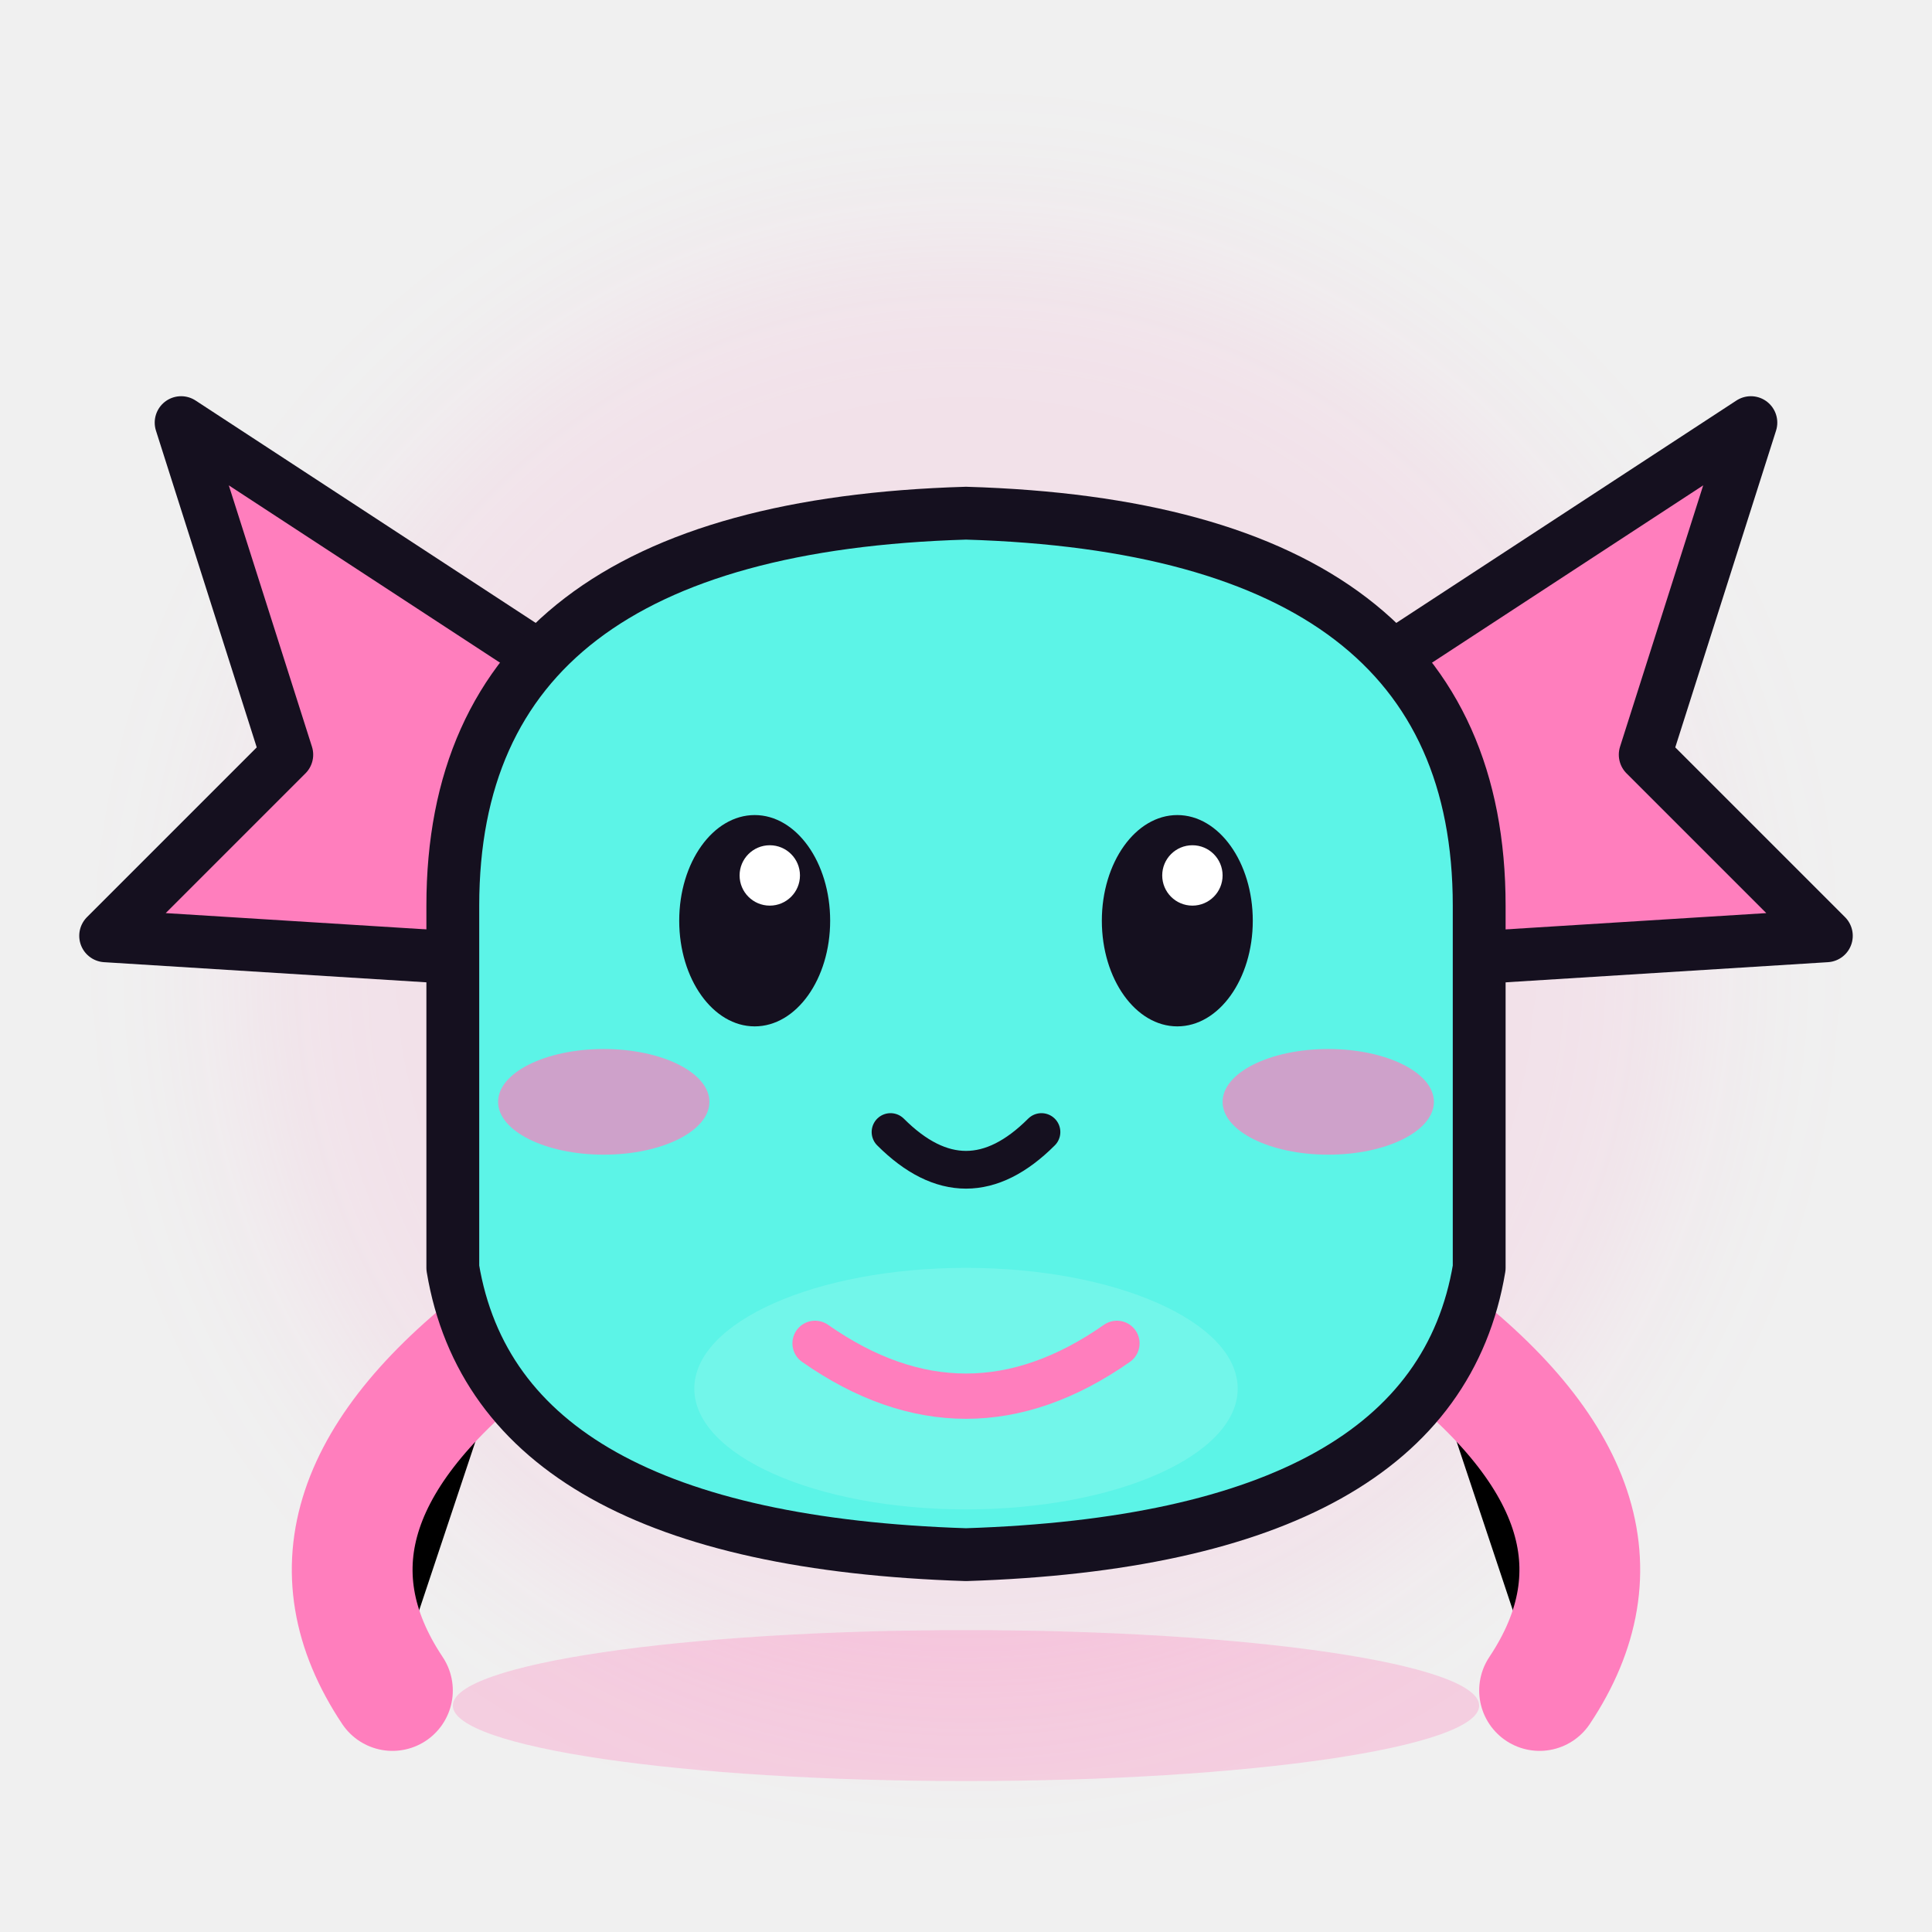
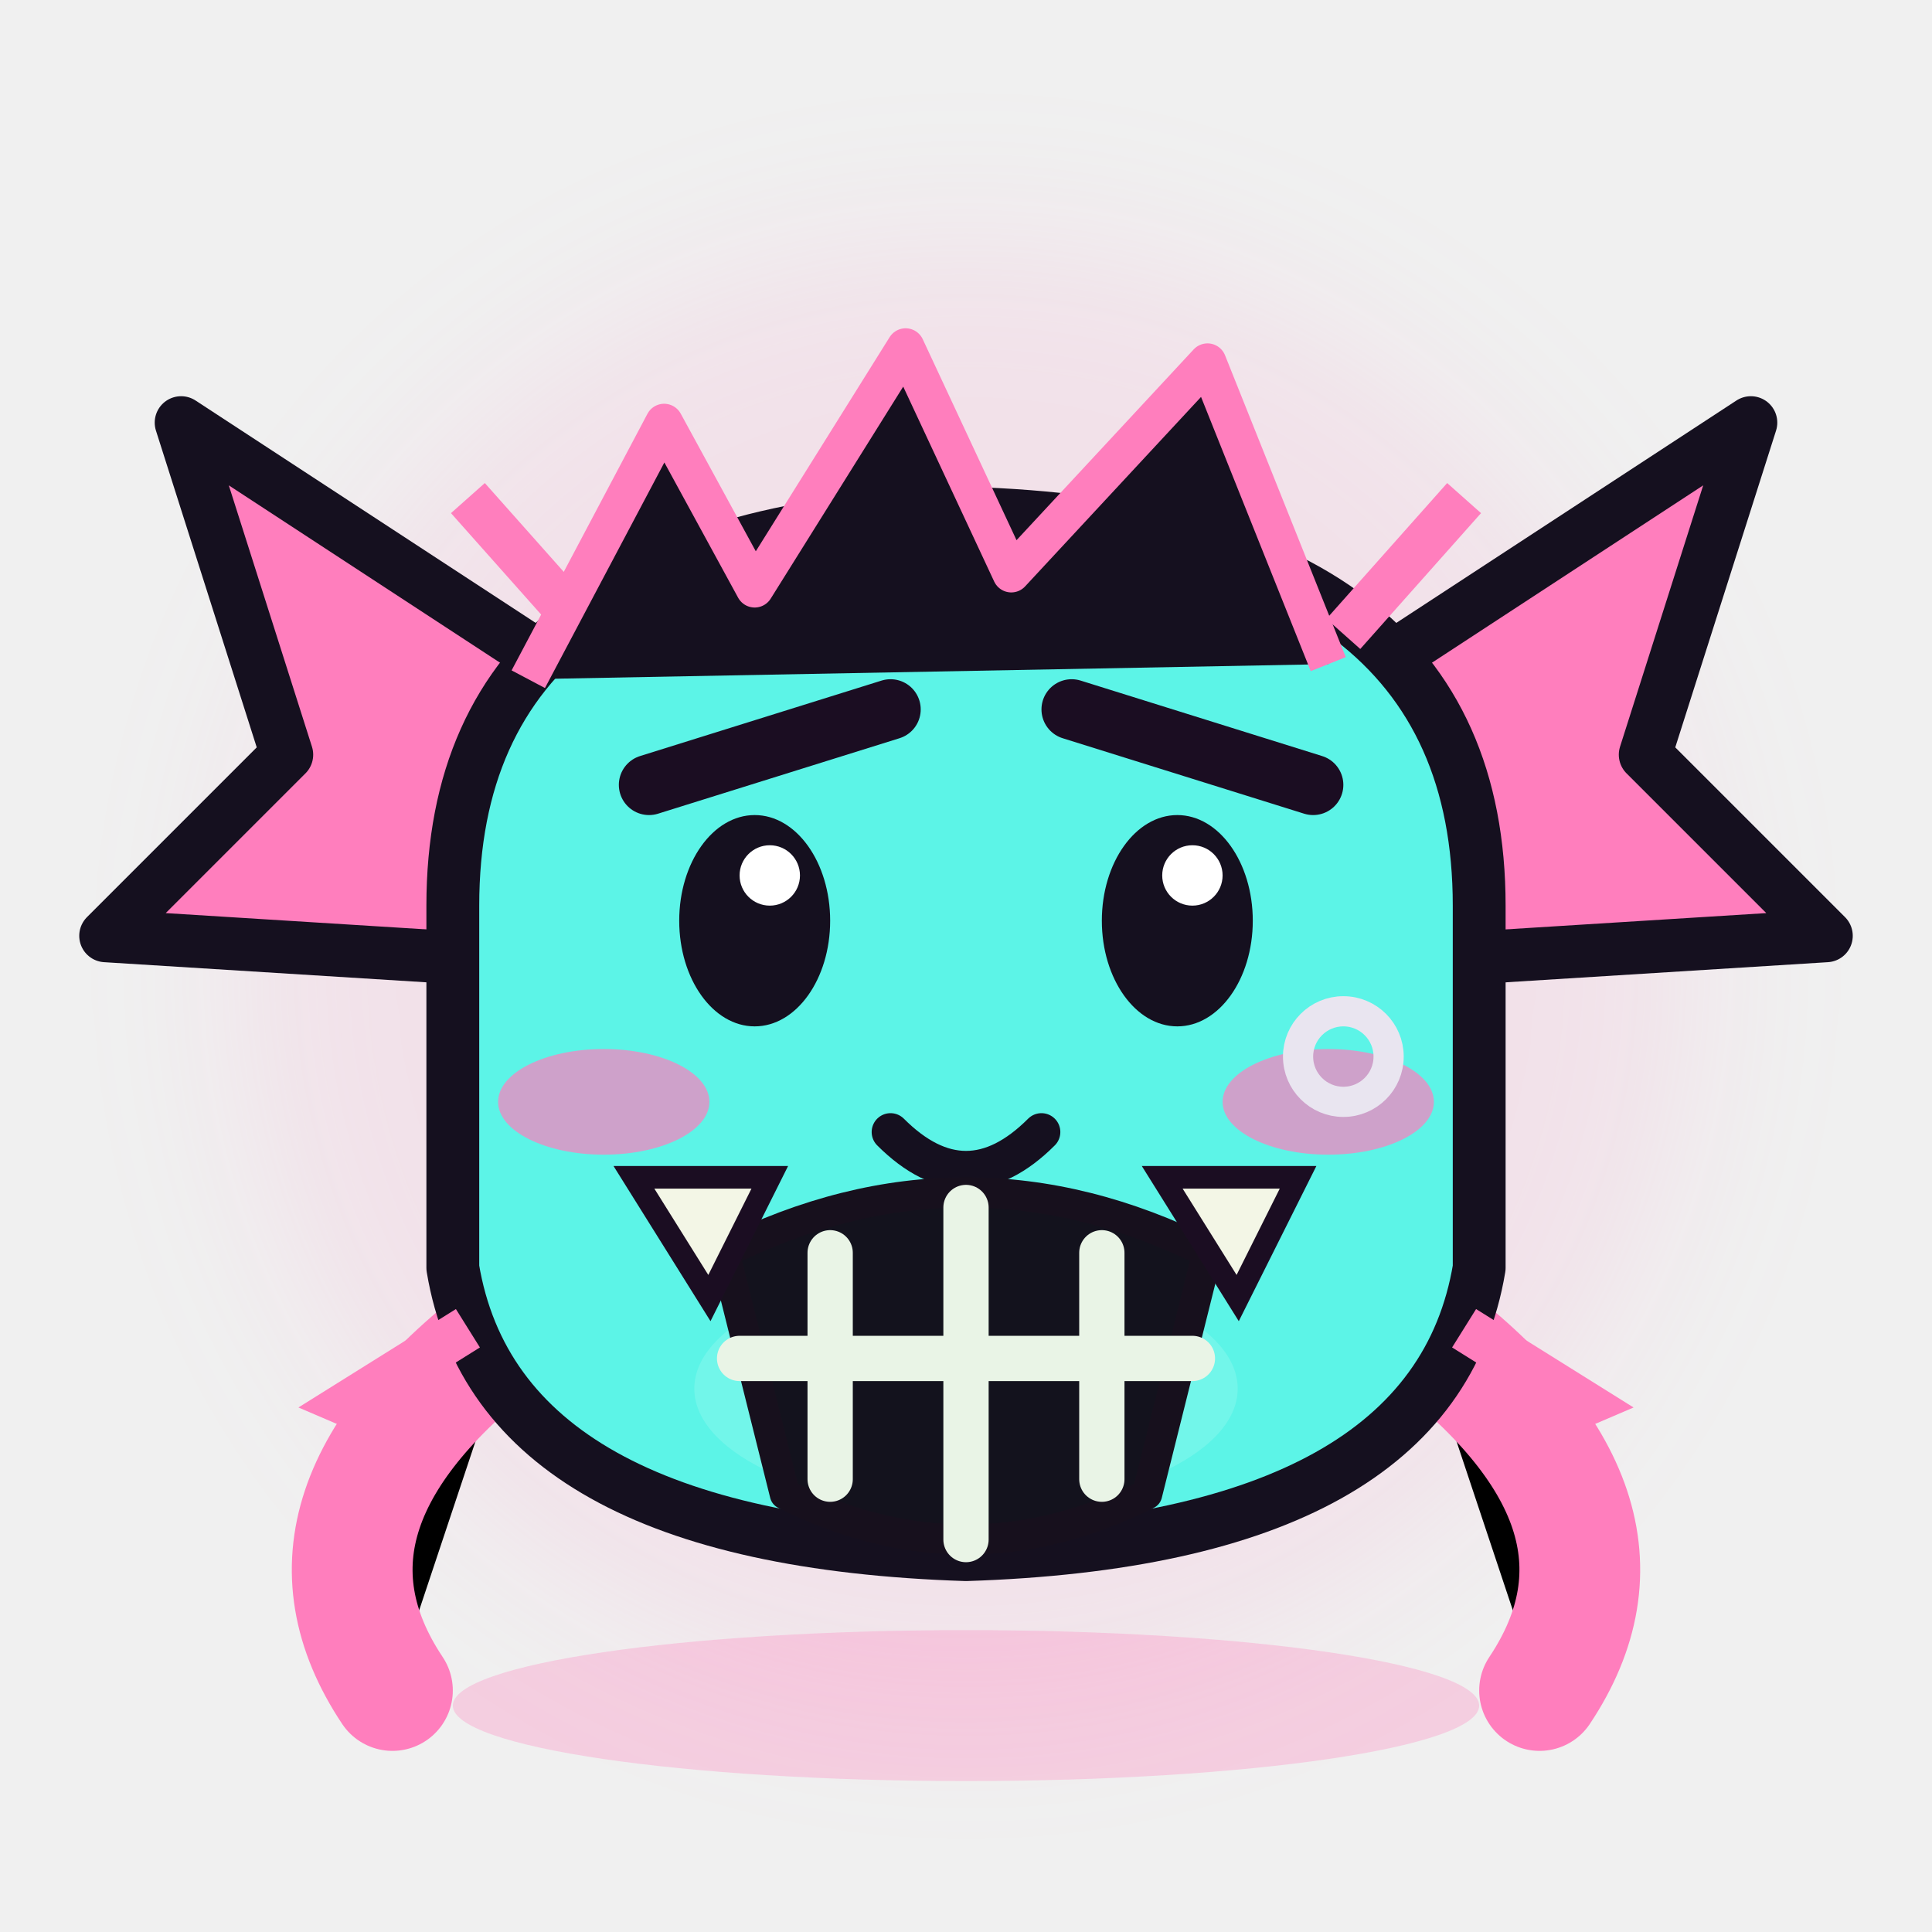
- <svg xmlns="http://www.w3.org/2000/svg" viewBox="0 0 128 128" role="img" aria-label="axolotl original neon mascot">
+ <svg xmlns="http://www.w3.org/2000/svg" viewBox="0 0 128 128" role="img" aria-label="GILLROT dark neon skeleton mascot">
  <defs>
    <filter id="halo" x="-50%" y="-50%" width="200%" height="200%">
      <feGaussianBlur stdDeviation="5" />
    </filter>
  </defs>
  <ellipse cx="64" cy="113" rx="34" ry="5" fill="#ff7ebd" opacity=".3" />
  <circle cx="64" cy="64" r="48" fill="#ff7ebd" opacity=".13" filter="url(#halo)" />
  <path d="M38 45 12 28 19 50 7 62 39 64 M90 45 116 28 109 50 121 62 89 64" fill="#ff7ebd" stroke="#15101f" stroke-width="3.5" stroke-linejoin="round" />
  <path d="M34 88 Q18 100 26 112 M94 88 Q110 100 102 112" stroke="#ff7ebd" stroke-width="8" stroke-linecap="round" />
  <path d="M30 60 Q30 35 64 34 Q98 35 98 60 L98 84 Q95 102 64 103 Q33 102 30 84Z" fill="#5cf4e7" stroke="#15101f" stroke-width="3.5" stroke-linejoin="round" />
  <ellipse cx="64" cy="92" rx="18" ry="8" fill="#fff" opacity=".14" />
  <ellipse cx="50" cy="61" rx="5" ry="7" fill="#15101f" />
  <ellipse cx="78" cy="61" rx="5" ry="7" fill="#15101f" />
  <circle cx="51" cy="58" r="2" fill="#fff" />
  <circle cx="79" cy="58" r="2" fill="#fff" />
  <path d="M59 75 Q64 80 69 75" fill="none" stroke="#15101f" stroke-width="2.5" stroke-linecap="round" />
  <ellipse cx="40" cy="73" rx="7" ry="3.5" fill="#ff7ebd" opacity=".7" />
  <ellipse cx="88" cy="73" rx="7" ry="3.5" fill="#ff7ebd" opacity=".7" />
  <path d="M54 89Q64 96 74 89" stroke="#ff7ebd" stroke-width="3" fill="none" stroke-linecap="round" />
+   <g aria-hidden="true" stroke="#17101d" stroke-linejoin="round">
+     <path d="M48 83 Q64 75 80 83 L76 99 Q64 105 52 99Z" fill="#13121d" stroke-width="2" />
+     <path d="M55 83v15M64 80v22M73 83v15M49 90h30" stroke="#e9f4e6" stroke-width="3" stroke-linecap="round" />
+     <path d="M39 42l-8-9m58 9 8-9" stroke="#ff7ebd" stroke-width="3" />
+   </g>
+   <g aria-hidden="true">
+     <path d="M35 45 44 28 50 39 60 23 67 38 80 24 88 44" fill="#15101f" stroke="#ff7ebd" stroke-width="2.5" stroke-linejoin="round" />
+     <path d="M43 52l16-5M71 47l16 5" stroke="#1b0d22" stroke-width="4" stroke-linecap="round" />
+     <path d="M42 78h9l-4 8zM77 78h9l-4 8z" fill="#f3f6e6" stroke="#1b0d22" stroke-width="1.5" />
+     <path d="M31 88l-8 5 7 3M97 88l8 5-7 3" fill="none" stroke="#ff7ebd" stroke-width="3" />
+     <circle cx="89" cy="70" r="3" fill="none" stroke="#e9e5f0" stroke-width="2" />
+   </g>
</svg>
